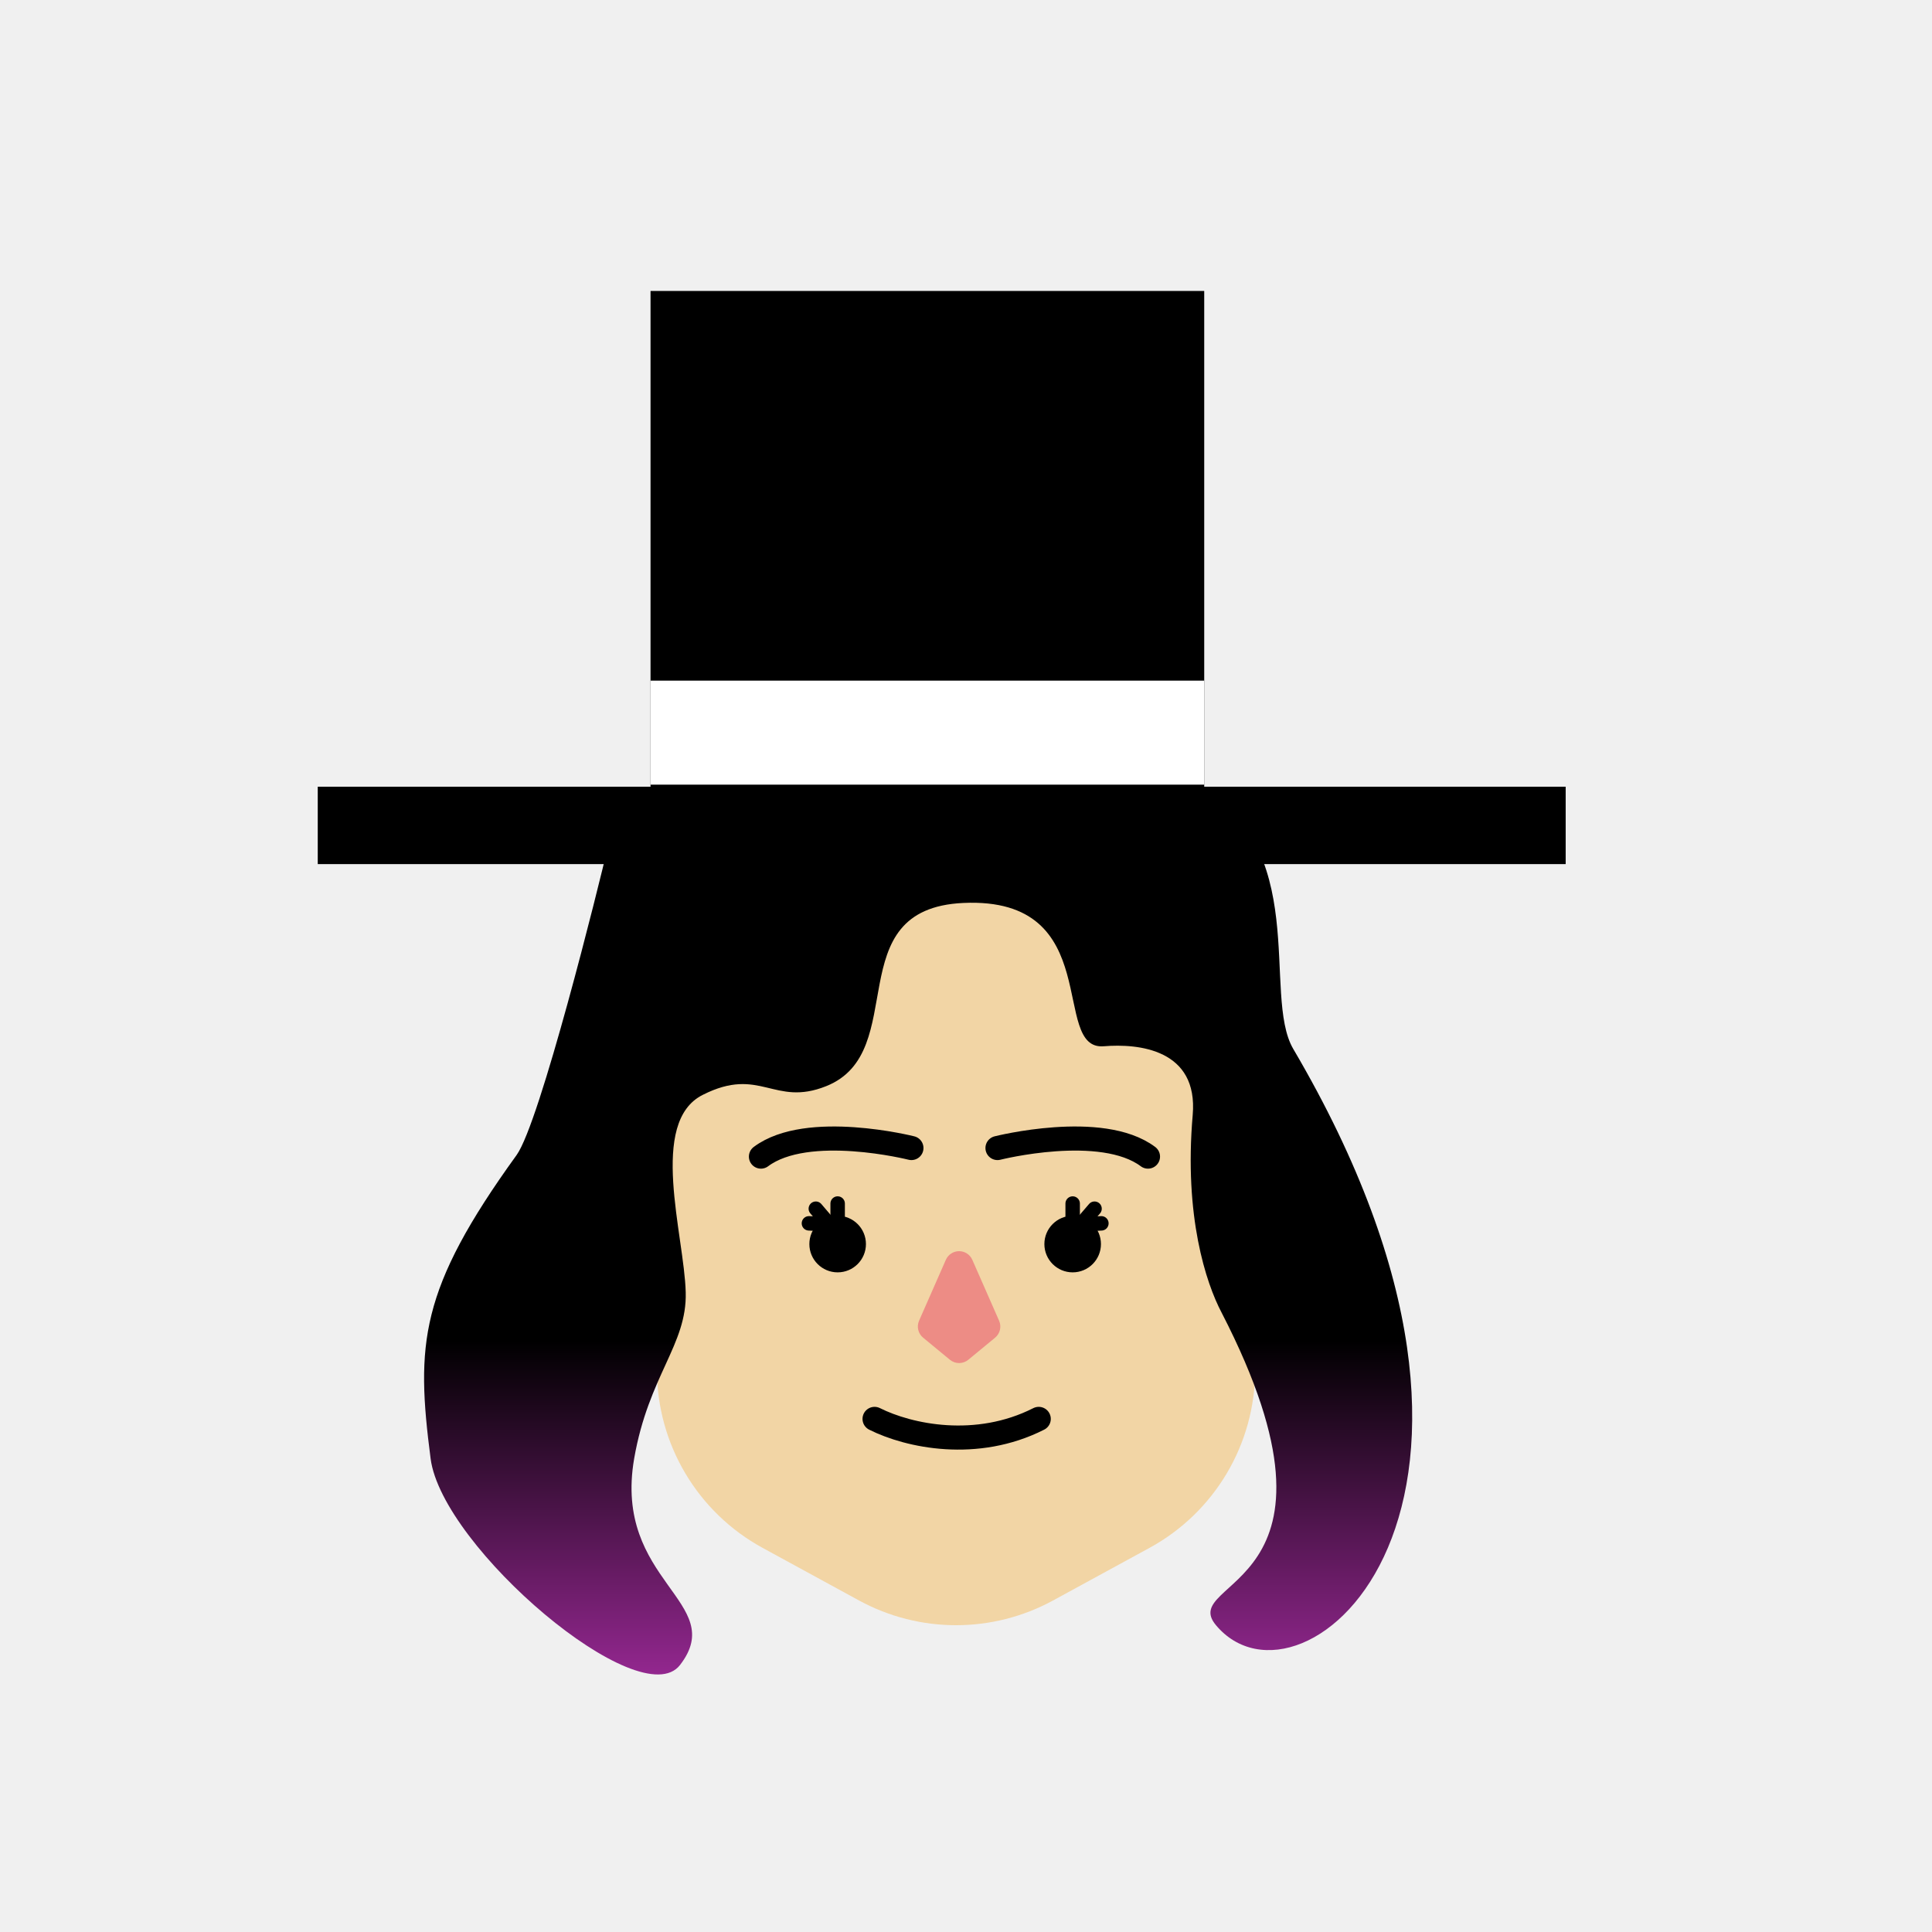
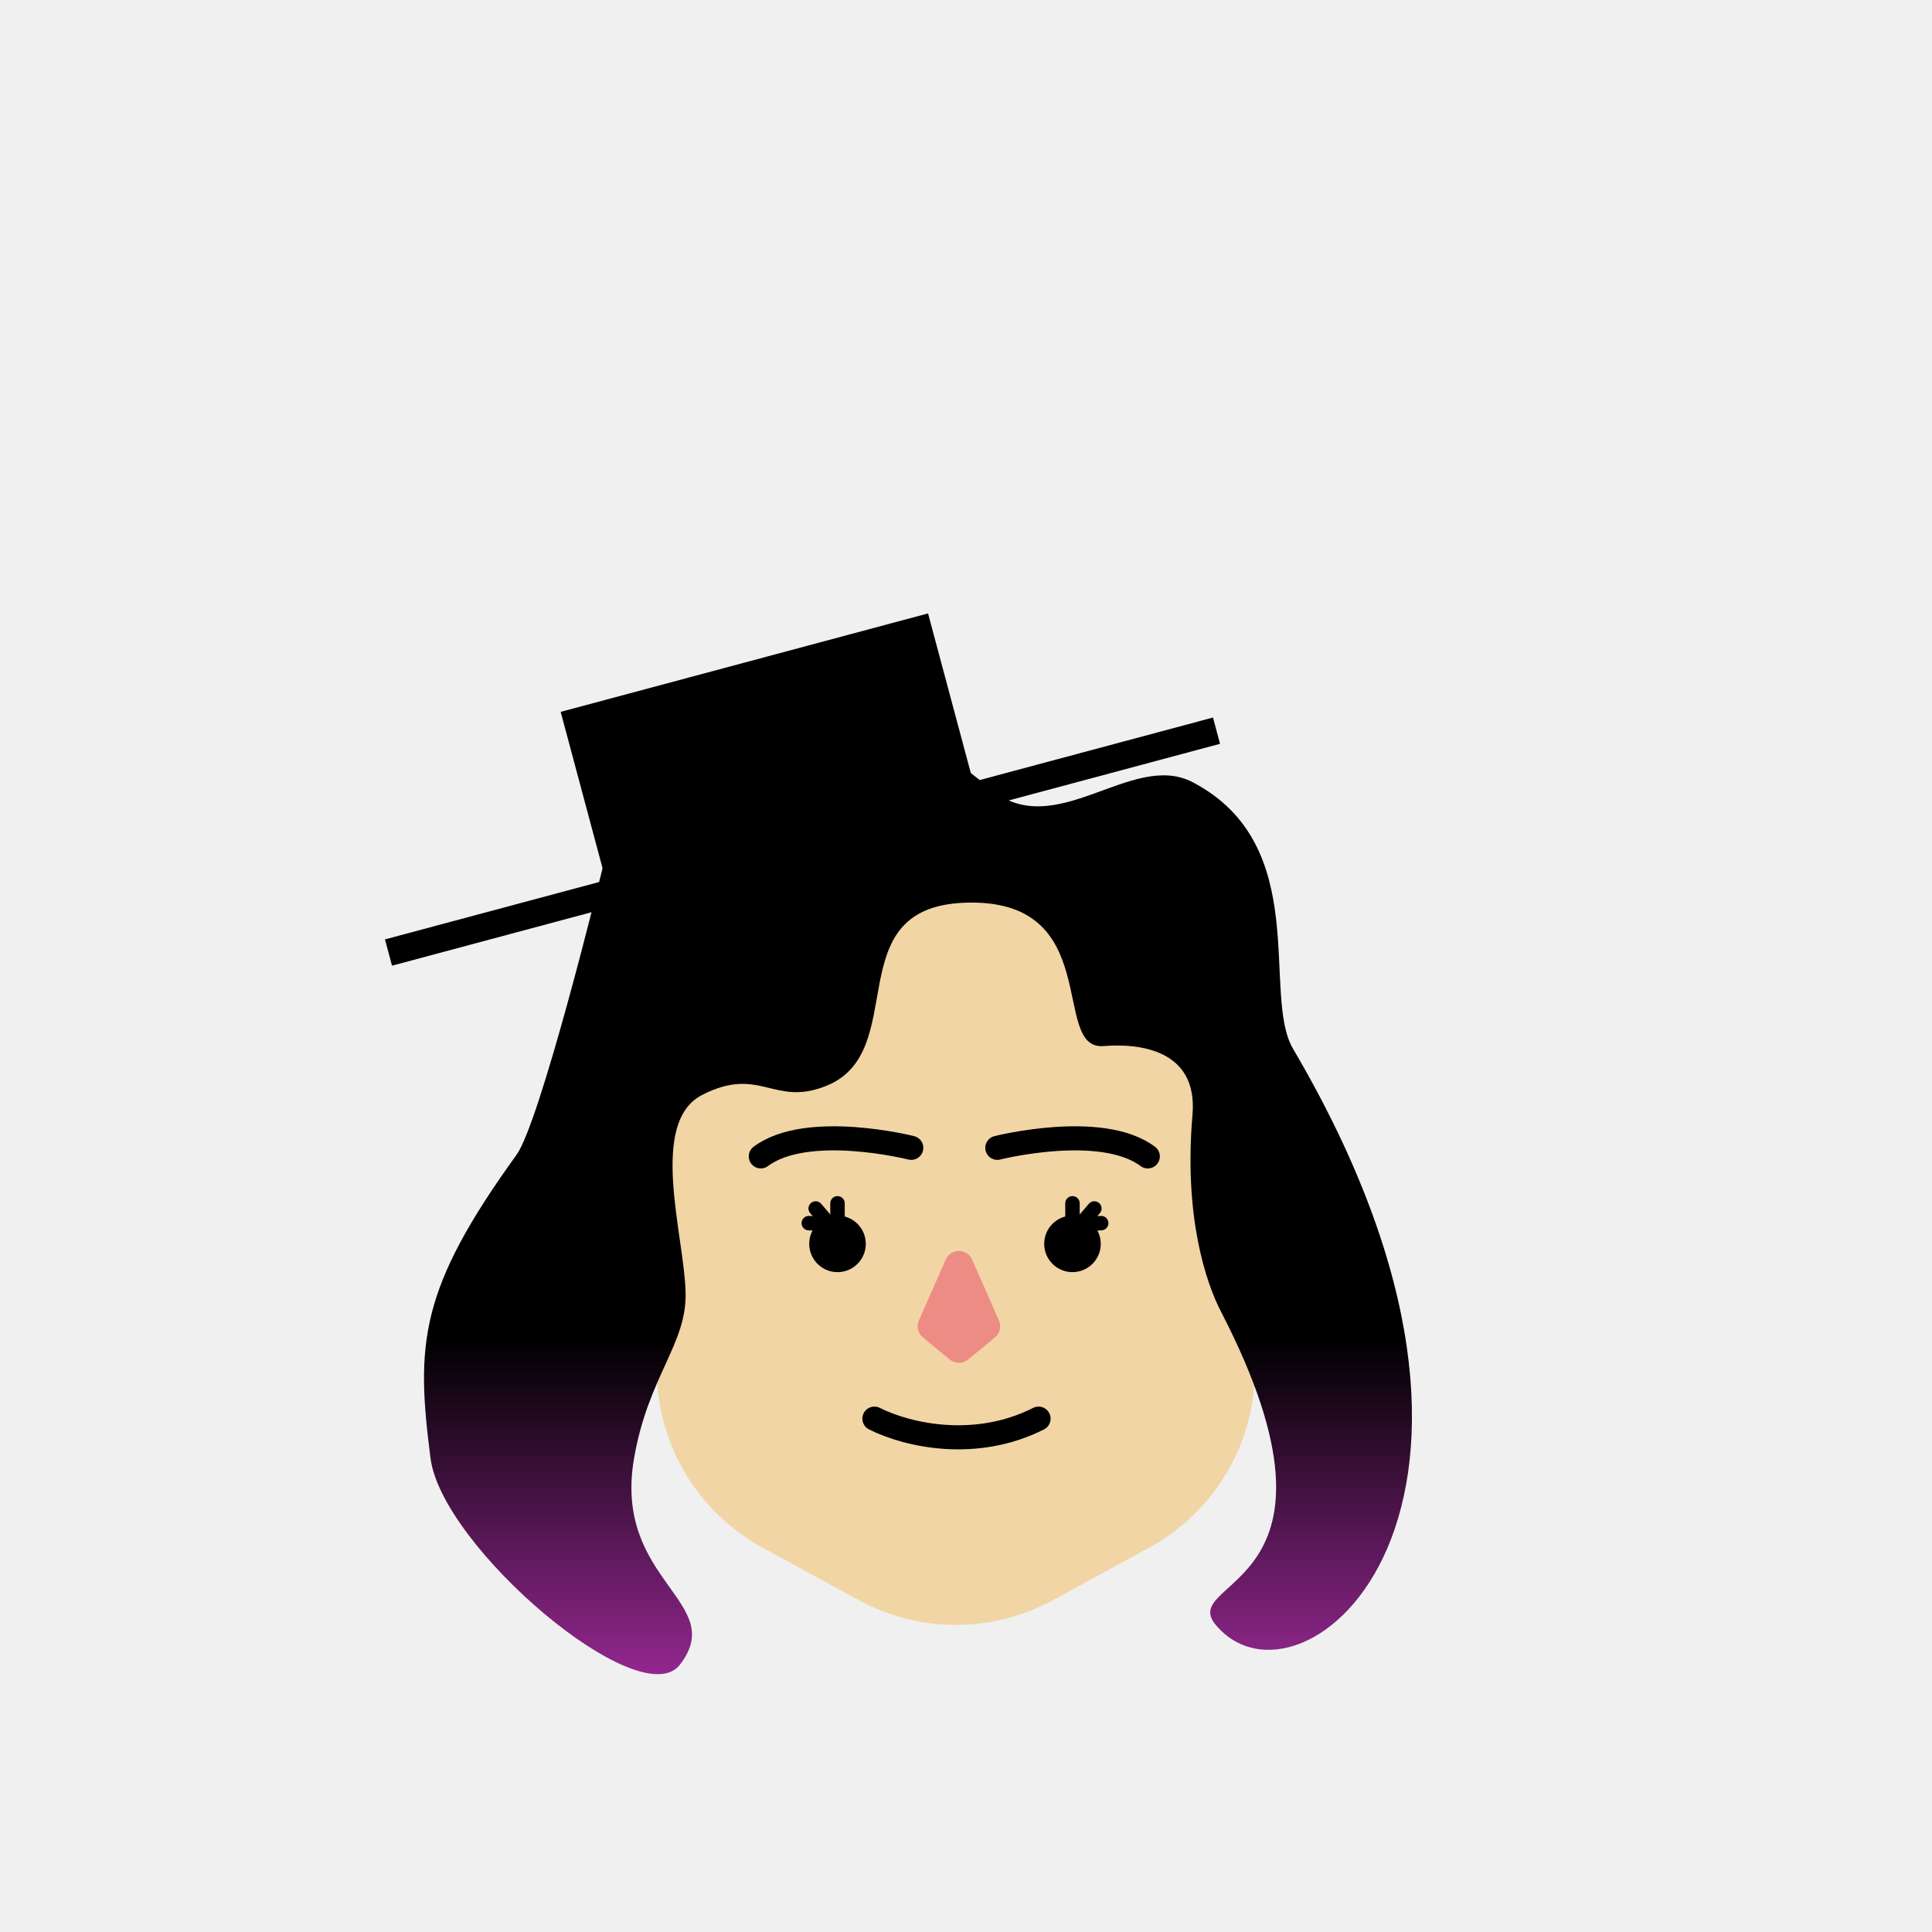
- <svg xmlns="http://www.w3.org/2000/svg" viewBox="0 0 400.93 400.93">
+ <svg xmlns="http://www.w3.org/2000/svg" width="401" height="401" viewBox="0 0 401 401" fill="none">
+   <g clip-path="url(#clip0_2_87)">
+     <path d="M238.52 321.23L218.52 332.14C212.347 335.502 205.429 337.263 198.4 337.263C191.371 337.263 184.453 335.502 178.28 332.14L158.28 321.23C151.639 317.614 146.095 312.275 142.232 305.775C138.369 299.274 136.33 291.852 136.33 284.29V227.07C136.33 215.921 140.756 205.228 148.634 197.34C156.513 189.451 167.201 185.013 178.35 185H218.4C229.557 185.003 240.256 189.436 248.145 197.325C256.034 205.214 260.467 215.913 260.47 227.07V284.29C260.47 291.852 258.431 299.274 254.568 305.775C250.705 312.275 245.162 317.614 238.52 321.23Z" fill="#F2D5A5" />
+     <path d="M206.51 277.59L200.93 282.19C200.395 282.626 199.725 282.864 199.035 282.864C198.345 282.864 197.675 282.626 197.14 282.19L191.56 277.59C191.06 277.176 190.708 276.611 190.557 275.98C190.405 275.349 190.463 274.686 190.72 274.09L196.3 261.4C196.539 260.876 196.923 260.432 197.407 260.121C197.891 259.809 198.454 259.644 199.03 259.644C199.606 259.644 200.169 259.809 200.653 260.121C201.137 260.432 201.521 260.876 201.76 261.4L207.34 274.09C207.599 274.685 207.657 275.347 207.508 275.978C207.358 276.609 207.008 277.175 206.51 277.59Z" fill="#ED8C85" />
+     <path d="M222.6 264.04C225.842 264.04 228.47 261.412 228.47 258.17C228.47 254.928 225.842 252.3 222.6 252.3C219.358 252.3 216.73 254.928 216.73 258.17C216.73 261.412 219.358 264.04 222.6 264.04Z" fill="black" />
+     <path d="M181.49 294.45C188.62 298.02 202.64 301 215.56 294.45" stroke="black" stroke-width="5" stroke-linecap="round" stroke-linejoin="round" />
+     <path d="M207 238.24C207 238.24 228.58 232.79 238.23 240.02" stroke="black" stroke-width="5" stroke-linecap="round" stroke-linejoin="round" />
+     <path d="M189.14 238.24C189.14 238.24 167.56 232.79 157.91 240.02" stroke="black" stroke-width="5" stroke-linecap="round" stroke-linejoin="round" />
+     <path d="M199.93 187.38C229.64 186.03 217.81 218.06 229.07 217.12C236.21 216.53 248.7 217.72 247.51 231.4C245.69 252.4 250.27 266.26 253.51 272.4C283.26 330.11 244.23 327.53 252.32 337.24C270.17 358.66 324.32 312.85 268.38 217.68C261.74 206.36 272.55 175.44 247.56 162.36C234.81 155.67 218.87 175.24 205.33 163.55C166.07 129.64 128.59 165.33 126.21 175.44C124.21 184.05 112.05 232.96 107.21 239.69C86.98 267.69 86.29 278.96 89.36 302.69C91.74 321.13 132.9 356.15 141.12 345.52C151.23 332.43 127.19 328.23 131.6 302.69C134.6 285.44 142.6 279.03 142.3 268.19C142 256.27 134.49 232.84 145.87 227.19C157.77 221.19 160.6 229.74 171.45 225.4C189.22 218.31 173.75 188.57 199.93 187.38Z" fill="url(#paint0_linear_2_87)" />
+     <path d="M222.6 249.76V253.93" stroke="black" stroke-width="3" stroke-miterlimit="10" stroke-linecap="round" />
+     <path d="M227.14 250.83L224.42 254" stroke="black" stroke-width="3" stroke-miterlimit="10" stroke-linecap="round" />
+     <path d="M228.56 253.87L224.39 254.07" stroke="black" stroke-width="3" stroke-miterlimit="10" stroke-linecap="round" />
+     <path d="M173.83 264.04C177.072 264.04 179.7 261.412 179.7 258.17C179.7 254.928 177.072 252.3 173.83 252.3C170.588 252.3 167.96 254.928 167.96 258.17C167.96 261.412 170.588 264.04 173.83 264.04Z" fill="black" />
+     <path d="M173.83 249.76V253.93" stroke="black" stroke-width="3" stroke-miterlimit="10" stroke-linecap="round" />
+     <path d="M169.3 250.83L172.01 254" stroke="black" stroke-width="3" stroke-miterlimit="10" stroke-linecap="round" />
+     <path d="M167.87 253.87L172.04 254.07" stroke="black" stroke-width="3" stroke-miterlimit="10" stroke-linecap="round" />
+     <path d="M201.986 162.266L192.622 127.319L116.37 147.751L125.734 182.698L79.903 194.978L81.365 200.434L253.227 154.383L251.765 148.928L201.986 162.266Z" fill="black" />
+   </g>
  <defs>
-     <style>.cls-1,.cls-4{fill:none;}.cls-2{fill:#f2d5a5;}.cls-3{fill:#ed8c85;}.cls-4,.cls-6{stroke:#000;stroke-linecap:round;}.cls-4{stroke-linejoin:round;stroke-width:5px;}.cls-5{fill:url(#linear-gradient);}.cls-6{stroke-miterlimit:10;stroke-width:3px;}.cls-7{clip-path:url(#clip-path);}.cls-8{fill:#fff;}</style>
-     <linearGradient id="linear-gradient" x1="190.47" y1="347.58" x2="190.47" y2="149.28" gradientUnits="userSpaceOnUse">
-       <stop offset="0" stop-color="#93278f" />
+     <linearGradient id="paint0_linear_2_87" x1="190.47" y1="347.58" x2="190.47" y2="149.28" gradientUnits="userSpaceOnUse">
+       <stop stop-color="#93278F" />
      <stop offset="0.35" />
    </linearGradient>
-     <clipPath id="clip-path">
-       <polygon class="cls-1" points="249.9 163.26 249.9 60.38 135 60.38 135 163.26 65.94 163.26 65.94 179.32 324.91 179.32 324.91 163.26 249.9 163.26" />
+     <clipPath id="clip0_2_87">
+       <rect width="400.93" height="400.93" fill="white" />
    </clipPath>
  </defs>
-   <g id="Layer_2" data-name="Layer 2">
-     <g id="Layer_1-2" data-name="Layer 1">
-       <rect class="cls-1" width="400.93" height="400.93" />
-       <path class="cls-2" d="M238.52,321.23l-20,10.91a42.07,42.07,0,0,1-40.24,0l-20-10.91a42.06,42.06,0,0,1-21.95-36.94V227.07A42.07,42.07,0,0,1,178.35,185H218.4a42.08,42.08,0,0,1,42.07,42.07v57.22A42.06,42.06,0,0,1,238.52,321.23Z" />
-       <path class="cls-3" d="M206.51,277.59l-5.58,4.6a3,3,0,0,1-3.79,0l-5.58-4.6a3,3,0,0,1-.84-3.5l5.58-12.69a3,3,0,0,1,5.46,0l5.58,12.69A3,3,0,0,1,206.51,277.59Z" />
-       <circle cx="222.6" cy="258.17" r="5.87" />
-       <path class="cls-4" d="M181.49,294.45c7.13,3.57,21.15,6.55,34.07,0" />
-       <path class="cls-4" d="M207,238.24s21.58-5.45,31.23,1.78" />
-       <path class="cls-4" d="M189.14,238.24s-21.58-5.45-31.23,1.78" />
-       <path class="cls-5" d="M199.93,187.38c29.71-1.35,17.88,30.68,29.14,29.74,7.14-.59,19.63.6,18.44,14.28-1.82,21,2.76,34.86,6,41,29.75,57.71-9.28,55.13-1.19,64.84,17.85,21.42,72-24.39,16.06-119.56-6.64-11.32,4.17-42.24-20.82-55.32-12.75-6.69-28.69,12.88-42.23,1.19-39.26-33.91-76.74,1.78-79.12,11.89-2,8.61-14.16,57.52-19,64.25-20.23,28-20.92,39.27-17.85,63,2.38,18.44,43.54,53.46,51.76,42.83,10.11-13.09-13.93-17.29-9.52-42.83,3-17.25,11-23.66,10.7-34.5-.3-11.92-7.81-35.35,3.57-41,11.9-6,14.73,2.55,25.58-1.79C189.22,218.31,173.75,188.57,199.93,187.38Z" />
-       <line class="cls-6" x1="222.6" y1="249.76" x2="222.6" y2="253.93" />
-       <line class="cls-6" x1="227.14" y1="250.83" x2="224.42" y2="254" />
-       <line class="cls-6" x1="228.56" y1="253.87" x2="224.39" y2="254.07" />
-       <circle cx="173.83" cy="258.17" r="5.87" />
-       <line class="cls-6" x1="173.83" y1="249.76" x2="173.83" y2="253.93" />
-       <line class="cls-6" x1="169.3" y1="250.83" x2="172.01" y2="254" />
-       <line class="cls-6" x1="167.87" y1="253.87" x2="172.04" y2="254.07" />
-       <polygon points="249.9 163.26 249.9 60.38 135 60.38 135 163.26 65.94 163.26 65.94 179.32 324.91 179.32 324.91 163.26 249.9 163.26" />
-       <g class="cls-7">
-         <rect class="cls-8" x="116.17" y="141.25" width="152.57" height="21.58" />
-       </g>
-     </g>
-   </g>
</svg>
